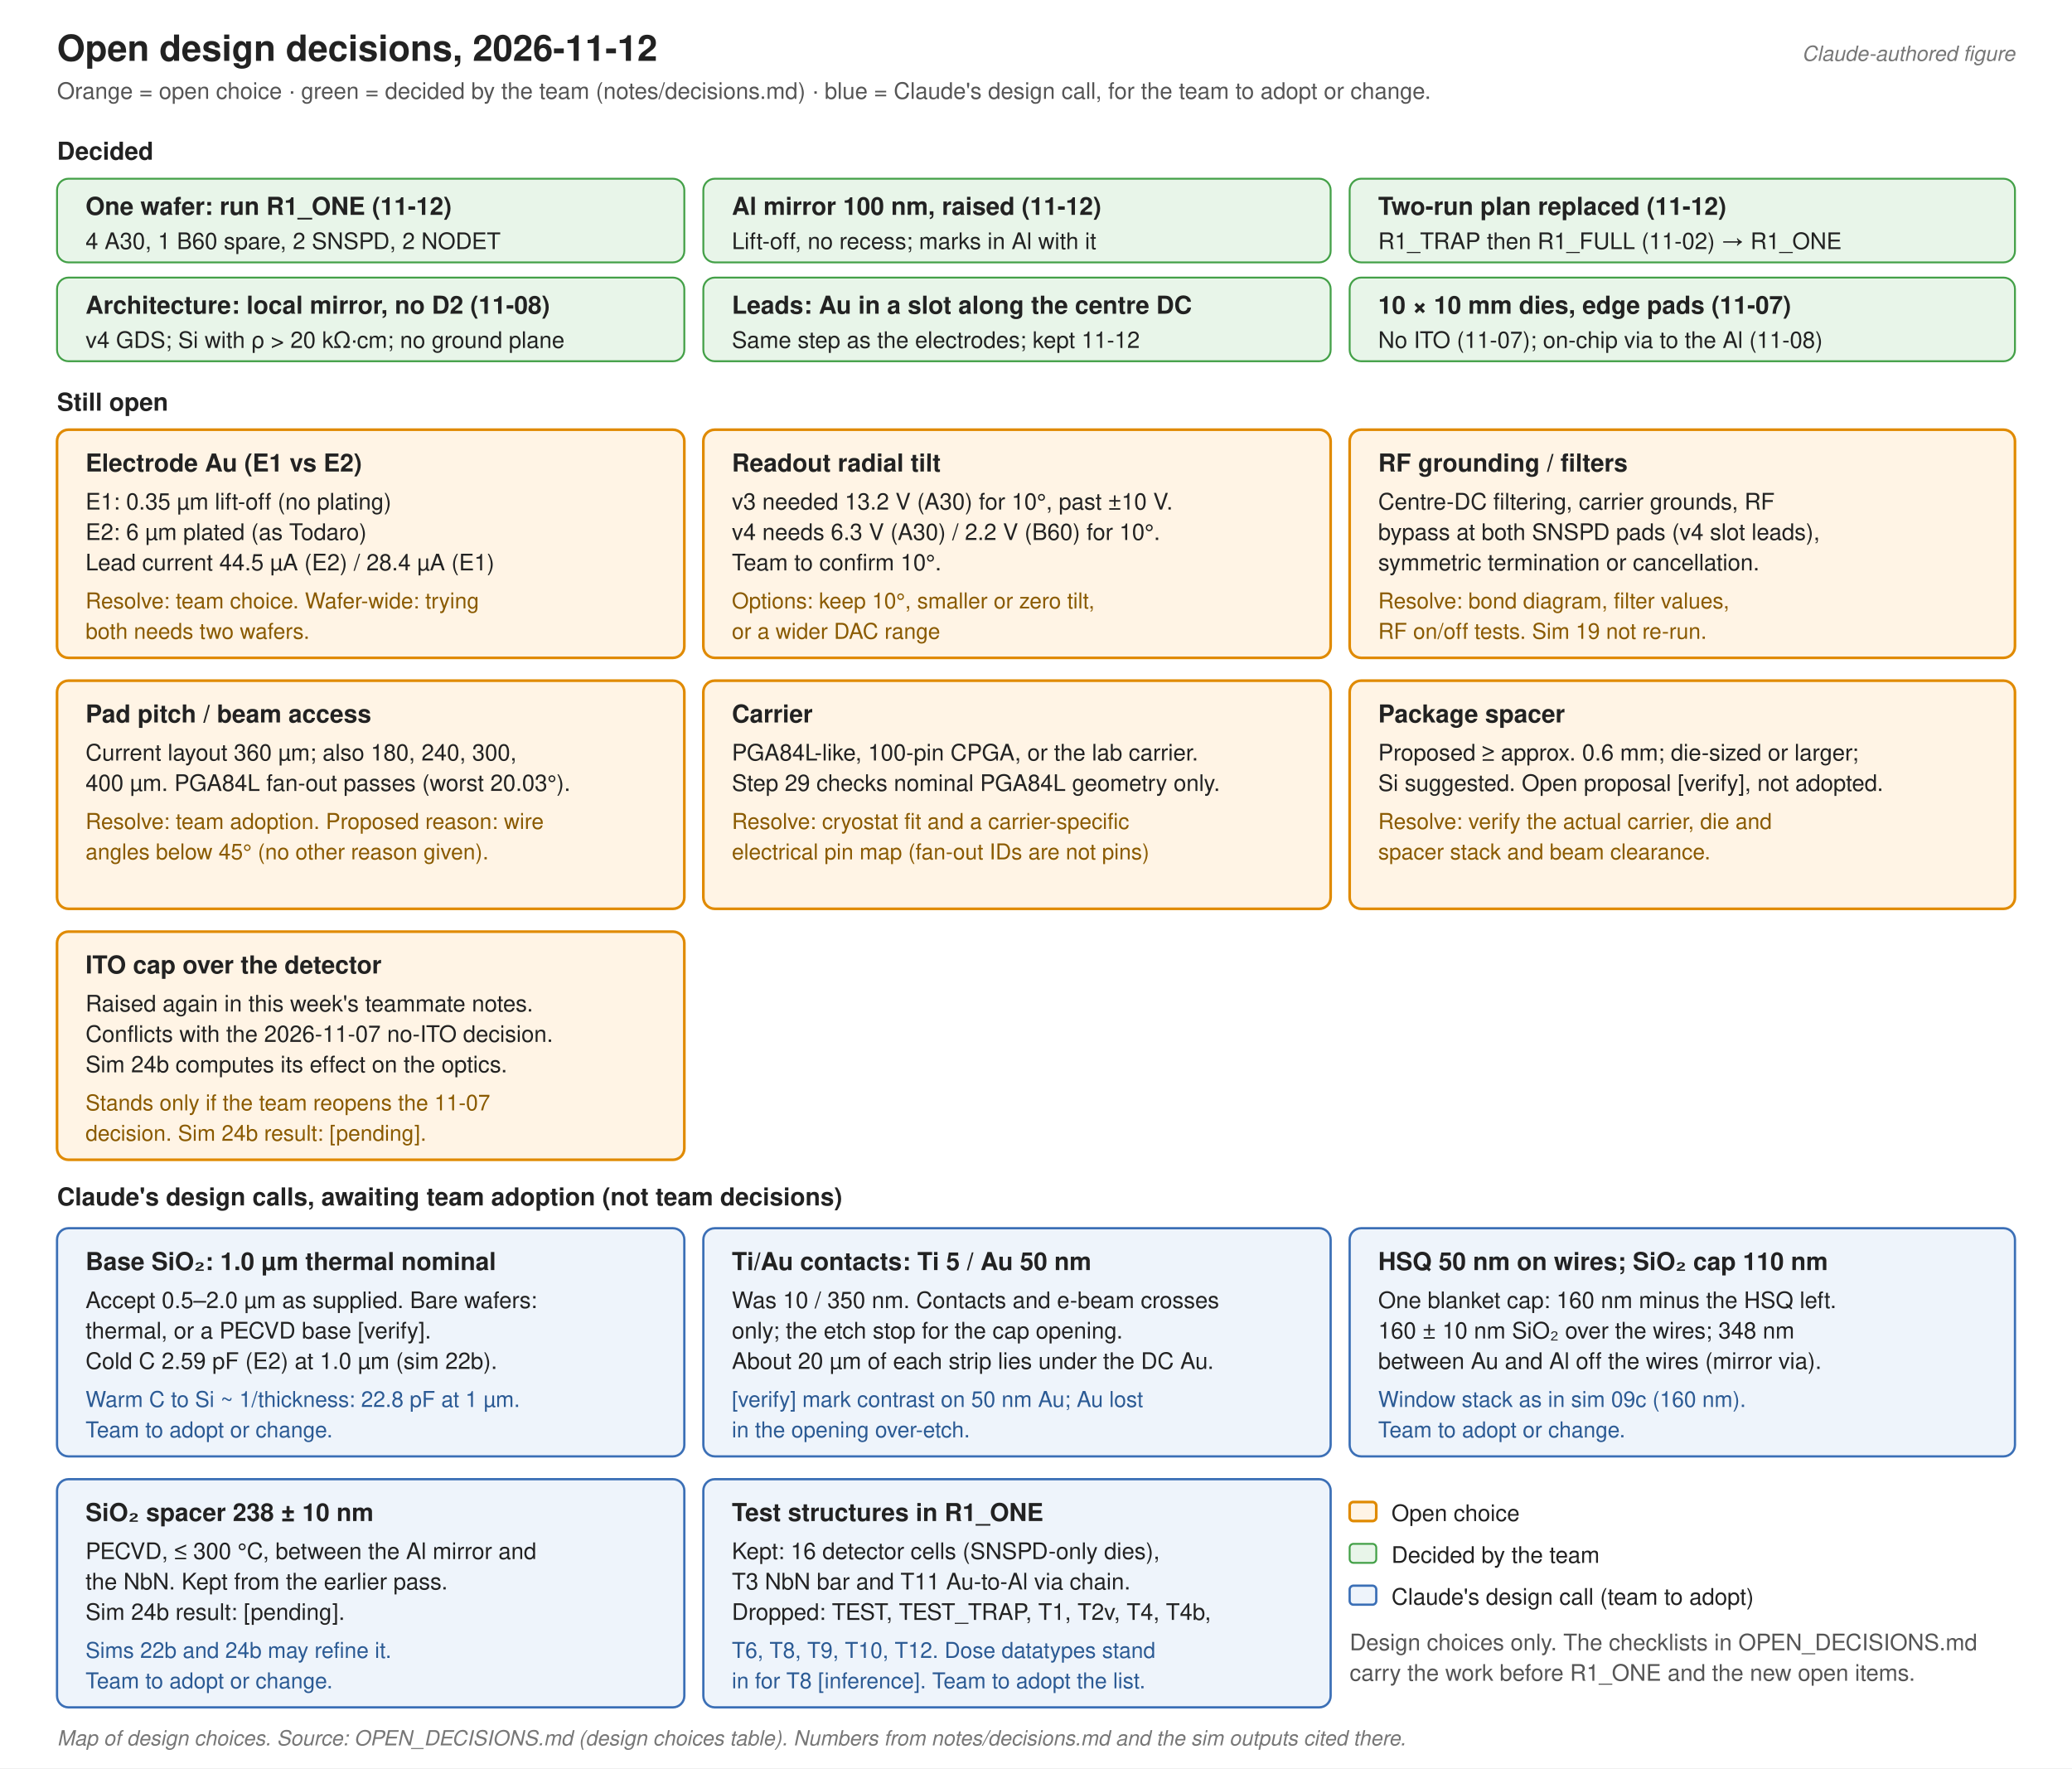
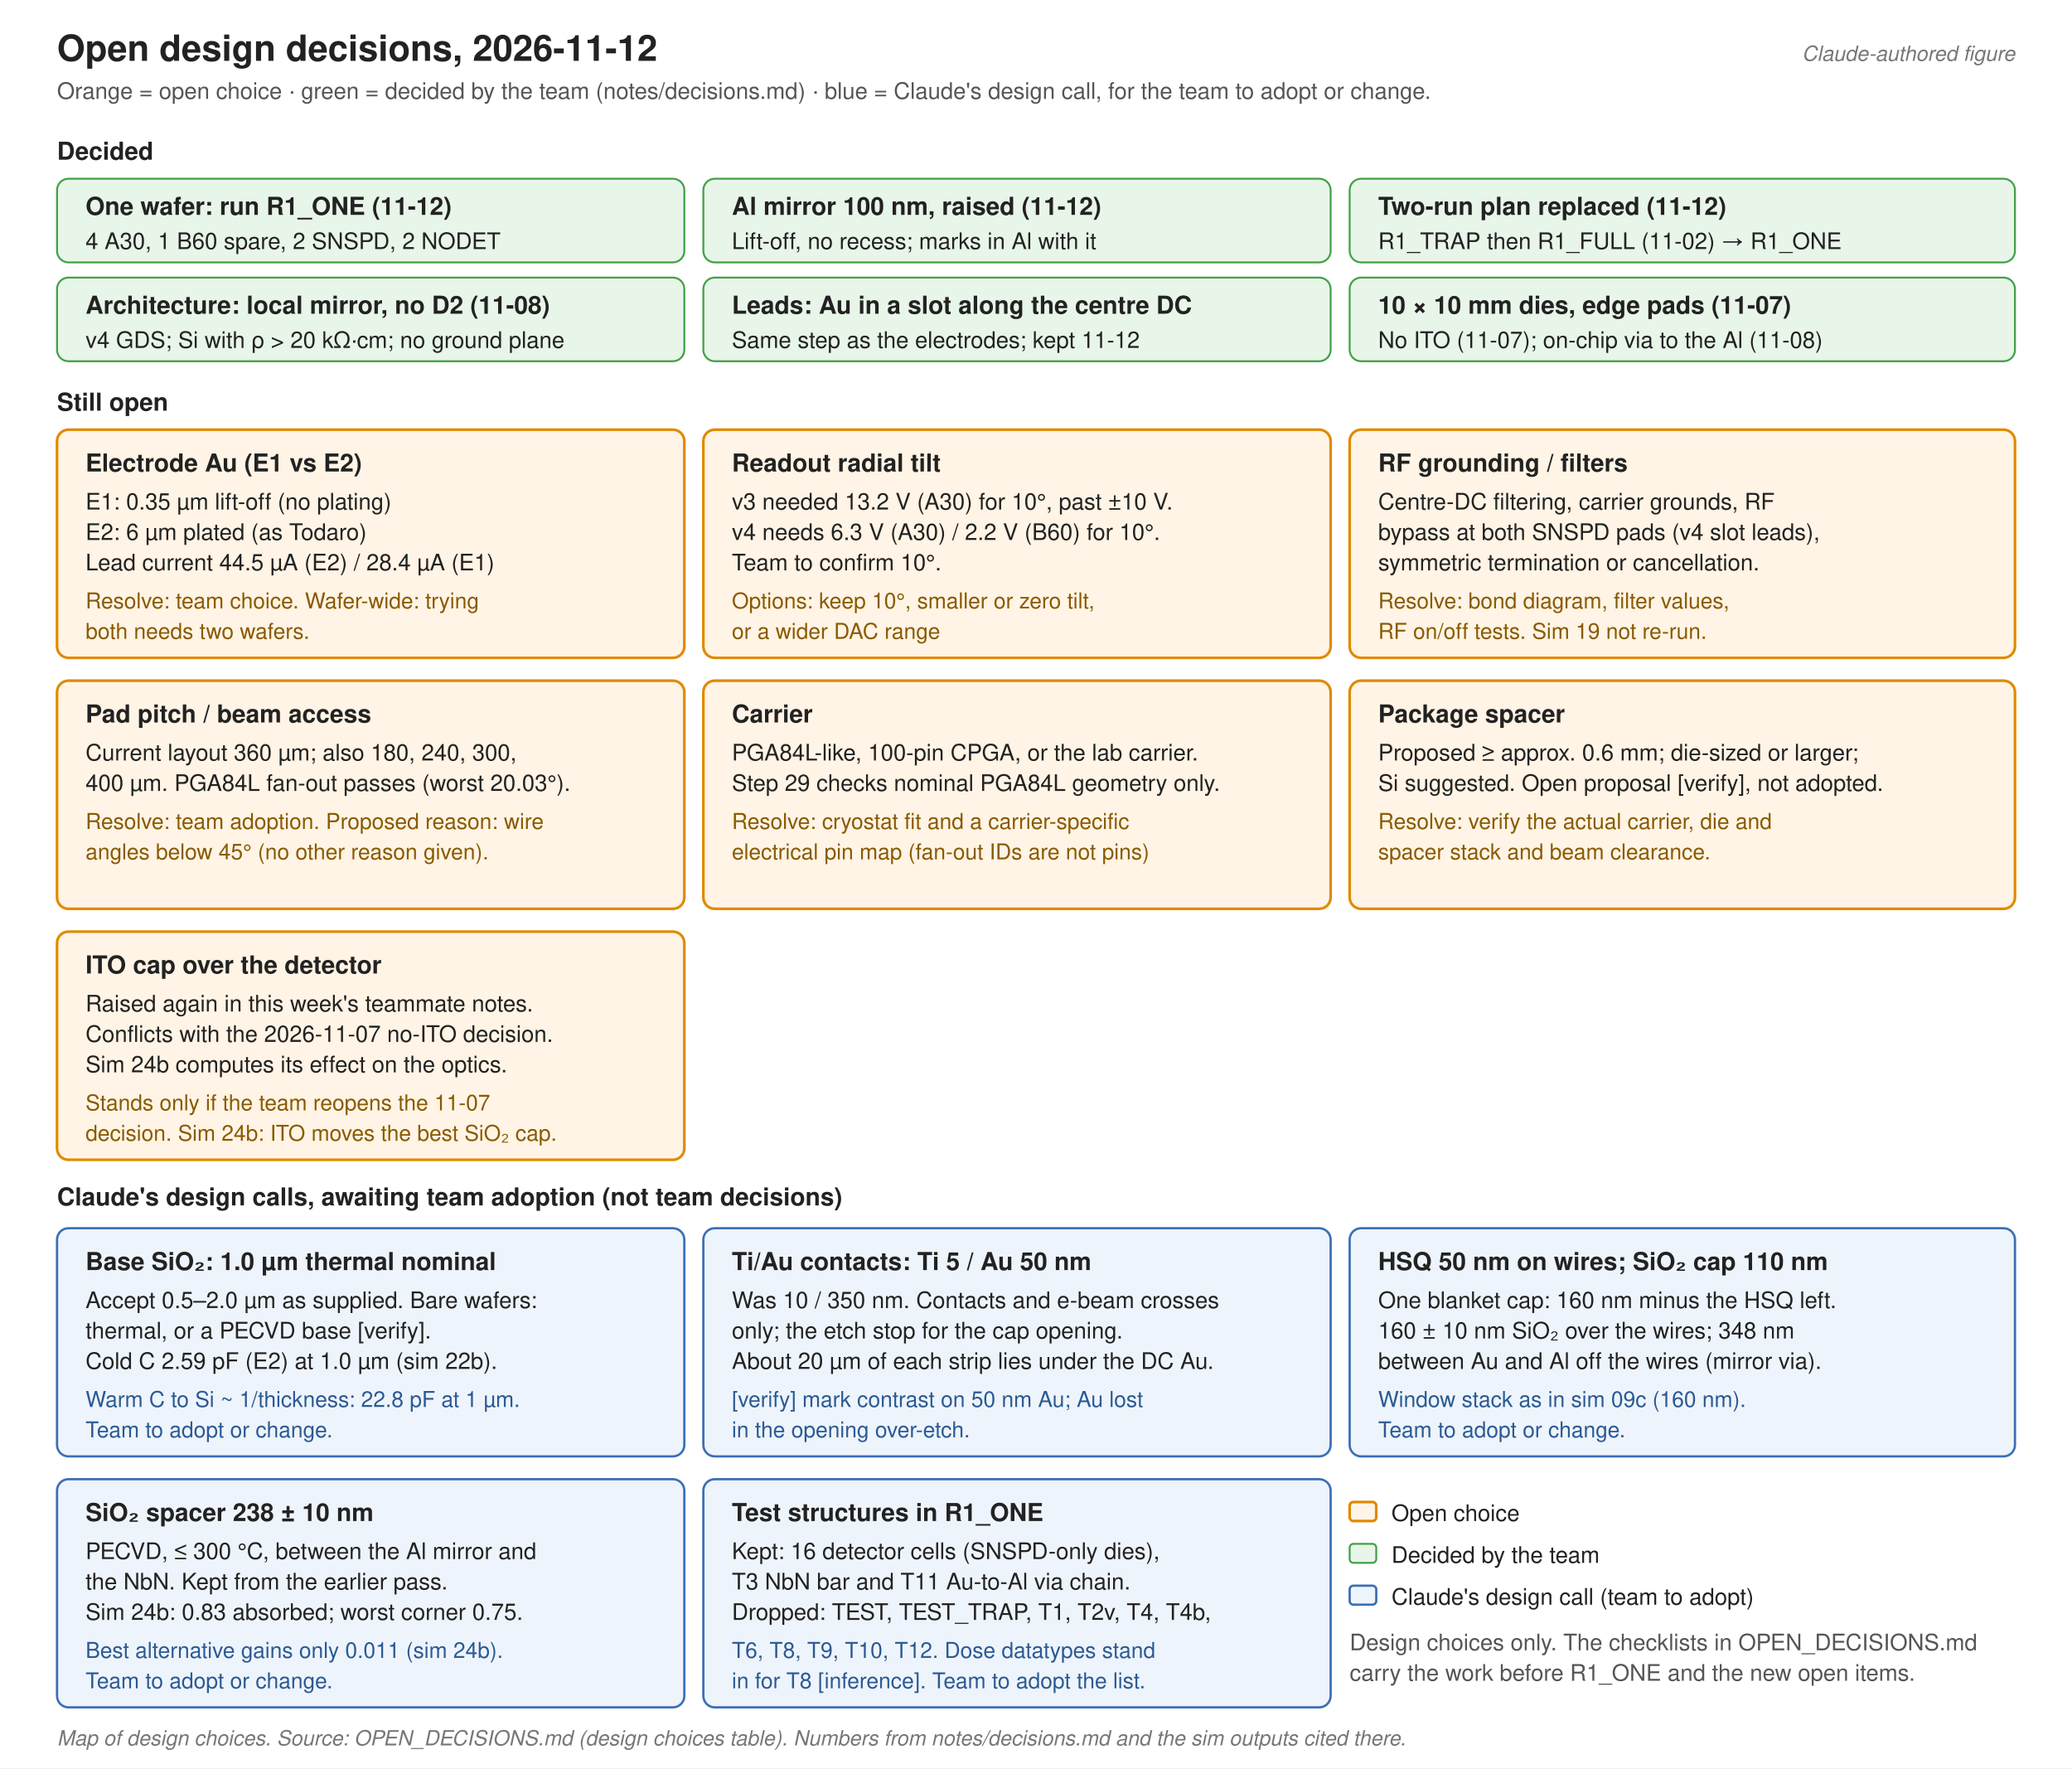
<svg xmlns="http://www.w3.org/2000/svg" viewBox="0 0 1090 930" width="1090" height="930">
  <defs>
    <style>
      text { font-family: "Segoe UI", Helvetica, Arial, sans-serif; fill: #222; font-size: 12px; }
      .h { font-size: 19px; font-weight: 600; }
      .s { fill: #555; }
      .b { font-weight: 600; font-size: 13px; }
      .r { fill: #8a5a00; font-size: 11.5px; }
      .bl { fill: #2b5a94; font-size: 11.5px; }
      .g { fill: #777; font-size: 11px; font-style: italic; }
      .open { fill: #fff4e5; stroke: #e08a00; stroke-width: 1.4; }
      .done { fill: #e8f5e9; stroke: #43a047; stroke-width: 1; }
      .call { fill: #eef4fb; stroke: #3b6fb6; stroke-width: 1.2; }
    </style>
  </defs>
  <rect x="0" y="0" width="1090" height="930" fill="#ffffff" />
  <text class="h" x="30" y="32">Open design decisions, 2026-11-12</text>
  <text class="s" x="30" y="52">Orange = open choice · green = decided by the team (notes/decisions.md) · blue = Claude's design call, for the team to adopt or change.</text>
  <text class="g" x="1060" y="32" text-anchor="end">Claude-authored figure</text>
  <text class="b" x="30" y="84">Decided</text>
  <rect class="done" x="30" y="94" width="330" height="44" rx="6" />
  <text class="b" x="45" y="113">One wafer: run R1_ONE (11-12)</text>
  <text x="45" y="131">4 A30, 1 B60 spare, 2 SNSPD, 2 NODET</text>
  <rect class="done" x="370" y="94" width="330" height="44" rx="6" />
  <text class="b" x="385" y="113">Al mirror 100 nm, raised (11-12)</text>
  <text x="385" y="131">Lift-off, no recess; marks in Al with it</text>
  <rect class="done" x="710" y="94" width="350" height="44" rx="6" />
  <text class="b" x="725" y="113">Two-run plan replaced (11-12)</text>
  <text x="725" y="131">R1_TRAP then R1_FULL (11-02) → R1_ONE</text>
  <rect class="done" x="30" y="146" width="330" height="44" rx="6" />
  <text class="b" x="45" y="165">Architecture: local mirror, no D2 (11-08)</text>
  <text x="45" y="183">v4 GDS; Si with ρ &gt; 20 kΩ·cm; no ground plane</text>
  <rect class="done" x="370" y="146" width="330" height="44" rx="6" />
  <text class="b" x="385" y="165">Leads: Au in a slot along the centre DC</text>
  <text x="385" y="183">Same step as the electrodes; kept 11-12</text>
  <rect class="done" x="710" y="146" width="350" height="44" rx="6" />
  <text class="b" x="725" y="165">10 × 10 mm dies, edge pads (11-07)</text>
  <text x="725" y="183">No ITO (11-07); on-chip via to the Al (11-08)</text>
  <text class="b" x="30" y="216">Still open</text>
  <rect class="open" x="30" y="226" width="330" height="120" rx="6" />
  <text class="b" x="45" y="248">Electrode Au (E1 vs E2)</text>
  <text x="45" y="268">E1: 0.35 µm lift-off (no plating)</text>
  <text x="45" y="284">E2: 6 µm plated (as Todaro)</text>
  <text x="45" y="300">Lead current 44.5 µA (E2) / 28.4 µA (E1)</text>
  <text class="r" x="45" y="320">Resolve: team choice. Wafer-wide: trying</text>
  <text class="r" x="45" y="336">both needs two wafers.</text>
  <rect class="open" x="370" y="226" width="330" height="120" rx="6" />
  <text class="b" x="385" y="248">Readout radial tilt</text>
  <text x="385" y="268">v3 needed 13.2 V (A30) for 10°, past ±10 V.</text>
  <text x="385" y="284">v4 needs 6.3 V (A30) / 2.2 V (B60) for 10°.</text>
  <text x="385" y="300">Team to confirm 10°.</text>
  <text class="r" x="385" y="320">Options: keep 10°, smaller or zero tilt,</text>
  <text class="r" x="385" y="336">or a wider DAC range</text>
  <rect class="open" x="710" y="226" width="350" height="120" rx="6" />
  <text class="b" x="725" y="248">RF grounding / filters</text>
  <text x="725" y="268">Centre-DC filtering, carrier grounds, RF</text>
  <text x="725" y="284">bypass at both SNSPD pads (v4 slot leads),</text>
  <text x="725" y="300">symmetric termination or cancellation.</text>
  <text class="r" x="725" y="320">Resolve: bond diagram, filter values,</text>
  <text class="r" x="725" y="336">RF on/off tests. Sim 19 not re-run.</text>
  <rect class="open" x="30" y="358" width="330" height="120" rx="6" />
  <text class="b" x="45" y="380">Pad pitch / beam access</text>
  <text x="45" y="400">Current layout 360 µm; also 180, 240, 300,</text>
  <text x="45" y="416">400 µm. PGA84L fan-out passes (worst 20.03°).</text>
  <text class="r" x="45" y="436">Resolve: team adoption. Proposed reason: wire</text>
  <text class="r" x="45" y="452">angles below 45° (no other reason given).</text>
  <rect class="open" x="370" y="358" width="330" height="120" rx="6" />
  <text class="b" x="385" y="380">Carrier</text>
  <text x="385" y="400">PGA84L-like, 100-pin CPGA, or the lab carrier.</text>
  <text x="385" y="416">Step 29 checks nominal PGA84L geometry only.</text>
  <text class="r" x="385" y="436">Resolve: cryostat fit and a carrier-specific</text>
  <text class="r" x="385" y="452">electrical pin map (fan-out IDs are not pins)</text>
  <rect class="open" x="710" y="358" width="350" height="120" rx="6" />
  <text class="b" x="725" y="380">Package spacer</text>
  <text x="725" y="400">Proposed ≥ approx. 0.6 mm; die-sized or larger;</text>
  <text x="725" y="416">Si suggested. Open proposal [verify], not adopted.</text>
  <text class="r" x="725" y="436">Resolve: verify the actual carrier, die and</text>
  <text class="r" x="725" y="452">spacer stack and beam clearance.</text>
  <rect class="open" x="30" y="490" width="330" height="120" rx="6" />
  <text class="b" x="45" y="512">ITO cap over the detector</text>
  <text x="45" y="532">Raised again in this week's teammate notes.</text>
  <text x="45" y="548">Conflicts with the 2026-11-07 no-ITO decision.</text>
  <text x="45" y="564">Sim 24b computes its effect on the optics.</text>
  <text class="r" x="45" y="584">Stands only if the team reopens the 11-07</text>
-   <text class="r" x="45" y="600">decision. Sim 24b result: [pending].</text>
+   <text class="r" x="45" y="600">decision. Sim 24b: ITO moves the best SiO₂ cap.</text>
  <text class="b" x="30" y="634">Claude's design calls, awaiting team adoption (not team decisions)</text>
  <rect class="call" x="30" y="646" width="330" height="120" rx="6" />
  <text class="b" x="45" y="668">Base SiO₂: 1.0 µm thermal nominal</text>
  <text x="45" y="688">Accept 0.5–2.0 µm as supplied. Bare wafers:</text>
  <text x="45" y="704">thermal, or a PECVD base [verify].</text>
  <text x="45" y="720">Cold C 2.59 pF (E2) at 1.0 µm (sim 22b).</text>
  <text class="bl" x="45" y="740">Warm C to Si ~ 1/thickness: 22.8 pF at 1 µm.</text>
  <text class="bl" x="45" y="756">Team to adopt or change.</text>
  <rect class="call" x="370" y="646" width="330" height="120" rx="6" />
  <text class="b" x="385" y="668">Ti/Au contacts: Ti 5 / Au 50 nm</text>
  <text x="385" y="688">Was 10 / 350 nm. Contacts and e-beam crosses</text>
  <text x="385" y="704">only; the etch stop for the cap opening.</text>
  <text x="385" y="720">About 20 µm of each strip lies under the DC Au.</text>
  <text class="bl" x="385" y="740">[verify] mark contrast on 50 nm Au; Au lost</text>
  <text class="bl" x="385" y="756">in the opening over-etch.</text>
  <rect class="call" x="710" y="646" width="350" height="120" rx="6" />
  <text class="b" x="725" y="668">HSQ 50 nm on wires; SiO₂ cap 110 nm</text>
  <text x="725" y="688">One blanket cap: 160 nm minus the HSQ left.</text>
  <text x="725" y="704">160 ± 10 nm SiO₂ over the wires; 348 nm</text>
  <text x="725" y="720">between Au and Al off the wires (mirror via).</text>
  <text class="bl" x="725" y="740">Window stack as in sim 09c (160 nm).</text>
  <text class="bl" x="725" y="756">Team to adopt or change.</text>
  <rect class="call" x="30" y="778" width="330" height="120" rx="6" />
  <text class="b" x="45" y="800">SiO₂ spacer 238 ± 10 nm</text>
  <text x="45" y="820">PECVD, ≤ 300 °C, between the Al mirror and</text>
  <text x="45" y="836">the NbN. Kept from the earlier pass.</text>
-   <text x="45" y="852">Sim 24b result: [pending].</text>
-   <text class="bl" x="45" y="872">Sims 22b and 24b may refine it.</text>
+   <text x="45" y="852">Sim 24b: 0.83 absorbed; worst corner 0.75.</text>
+   <text class="bl" x="45" y="872">Best alternative gains only 0.011 (sim 24b).</text>
  <text class="bl" x="45" y="888">Team to adopt or change.</text>
  <rect class="call" x="370" y="778" width="330" height="120" rx="6" />
  <text class="b" x="385" y="800">Test structures in R1_ONE</text>
  <text x="385" y="820">Kept: 16 detector cells (SNSPD-only dies),</text>
  <text x="385" y="836">T3 NbN bar and T11 Au-to-Al via chain.</text>
  <text x="385" y="852">Dropped: TEST, TEST_TRAP, T1, T2v, T4, T4b,</text>
  <text class="bl" x="385" y="872">T6, T8, T9, T10, T12. Dose datatypes stand</text>
  <text class="bl" x="385" y="888">in for T8 [inference]. Team to adopt the list.</text>
  <rect class="open" x="710" y="790" width="14" height="10" rx="2" />
  <text x="732" y="800">Open choice</text>
  <rect class="done" x="710" y="812" width="14" height="10" rx="2" />
  <text x="732" y="822">Decided by the team</text>
  <rect class="call" x="710" y="834" width="14" height="10" rx="2" />
  <text x="732" y="844">Claude's design call (team to adopt)</text>
  <text class="s" x="710" y="868">Design choices only. The checklists in OPEN_DECISIONS.md</text>
  <text class="s" x="710" y="884">carry the work before R1_ONE and the new open items.</text>
  <text class="g" x="30" y="918">Map of design choices. Source: OPEN_DECISIONS.md (design choices table). Numbers from notes/decisions.md and the sim outputs cited there.</text>
</svg>
